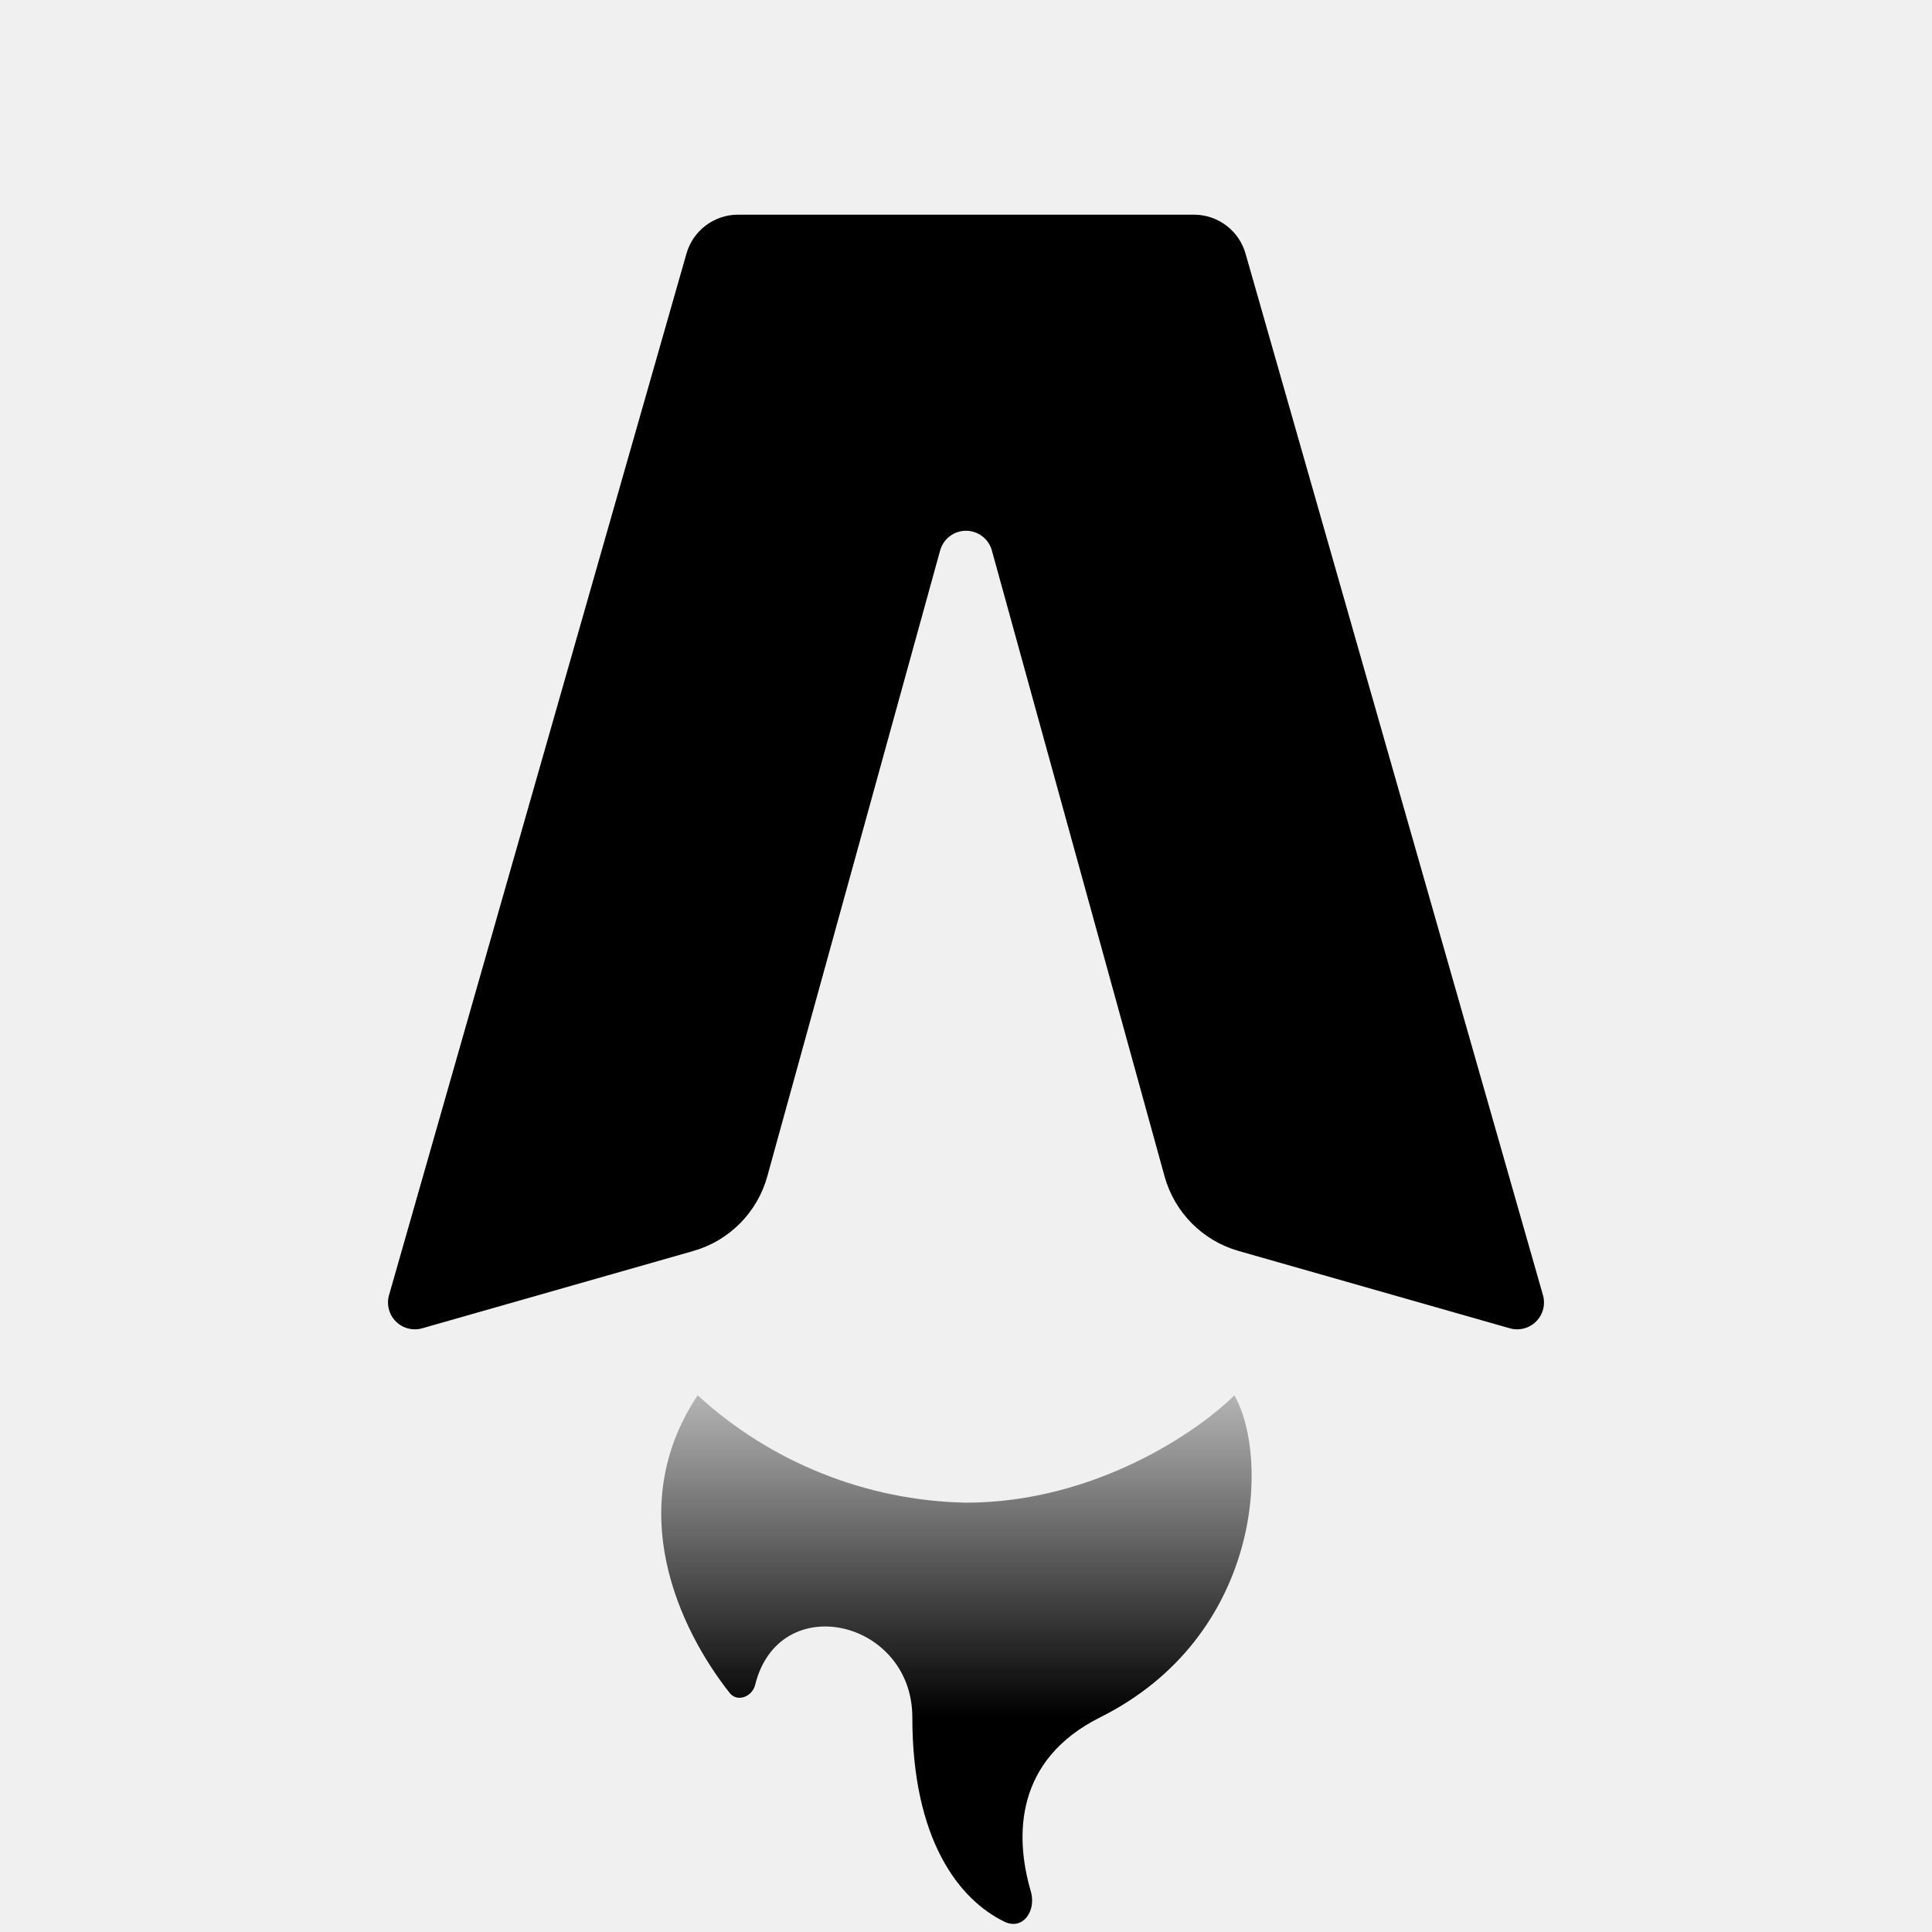
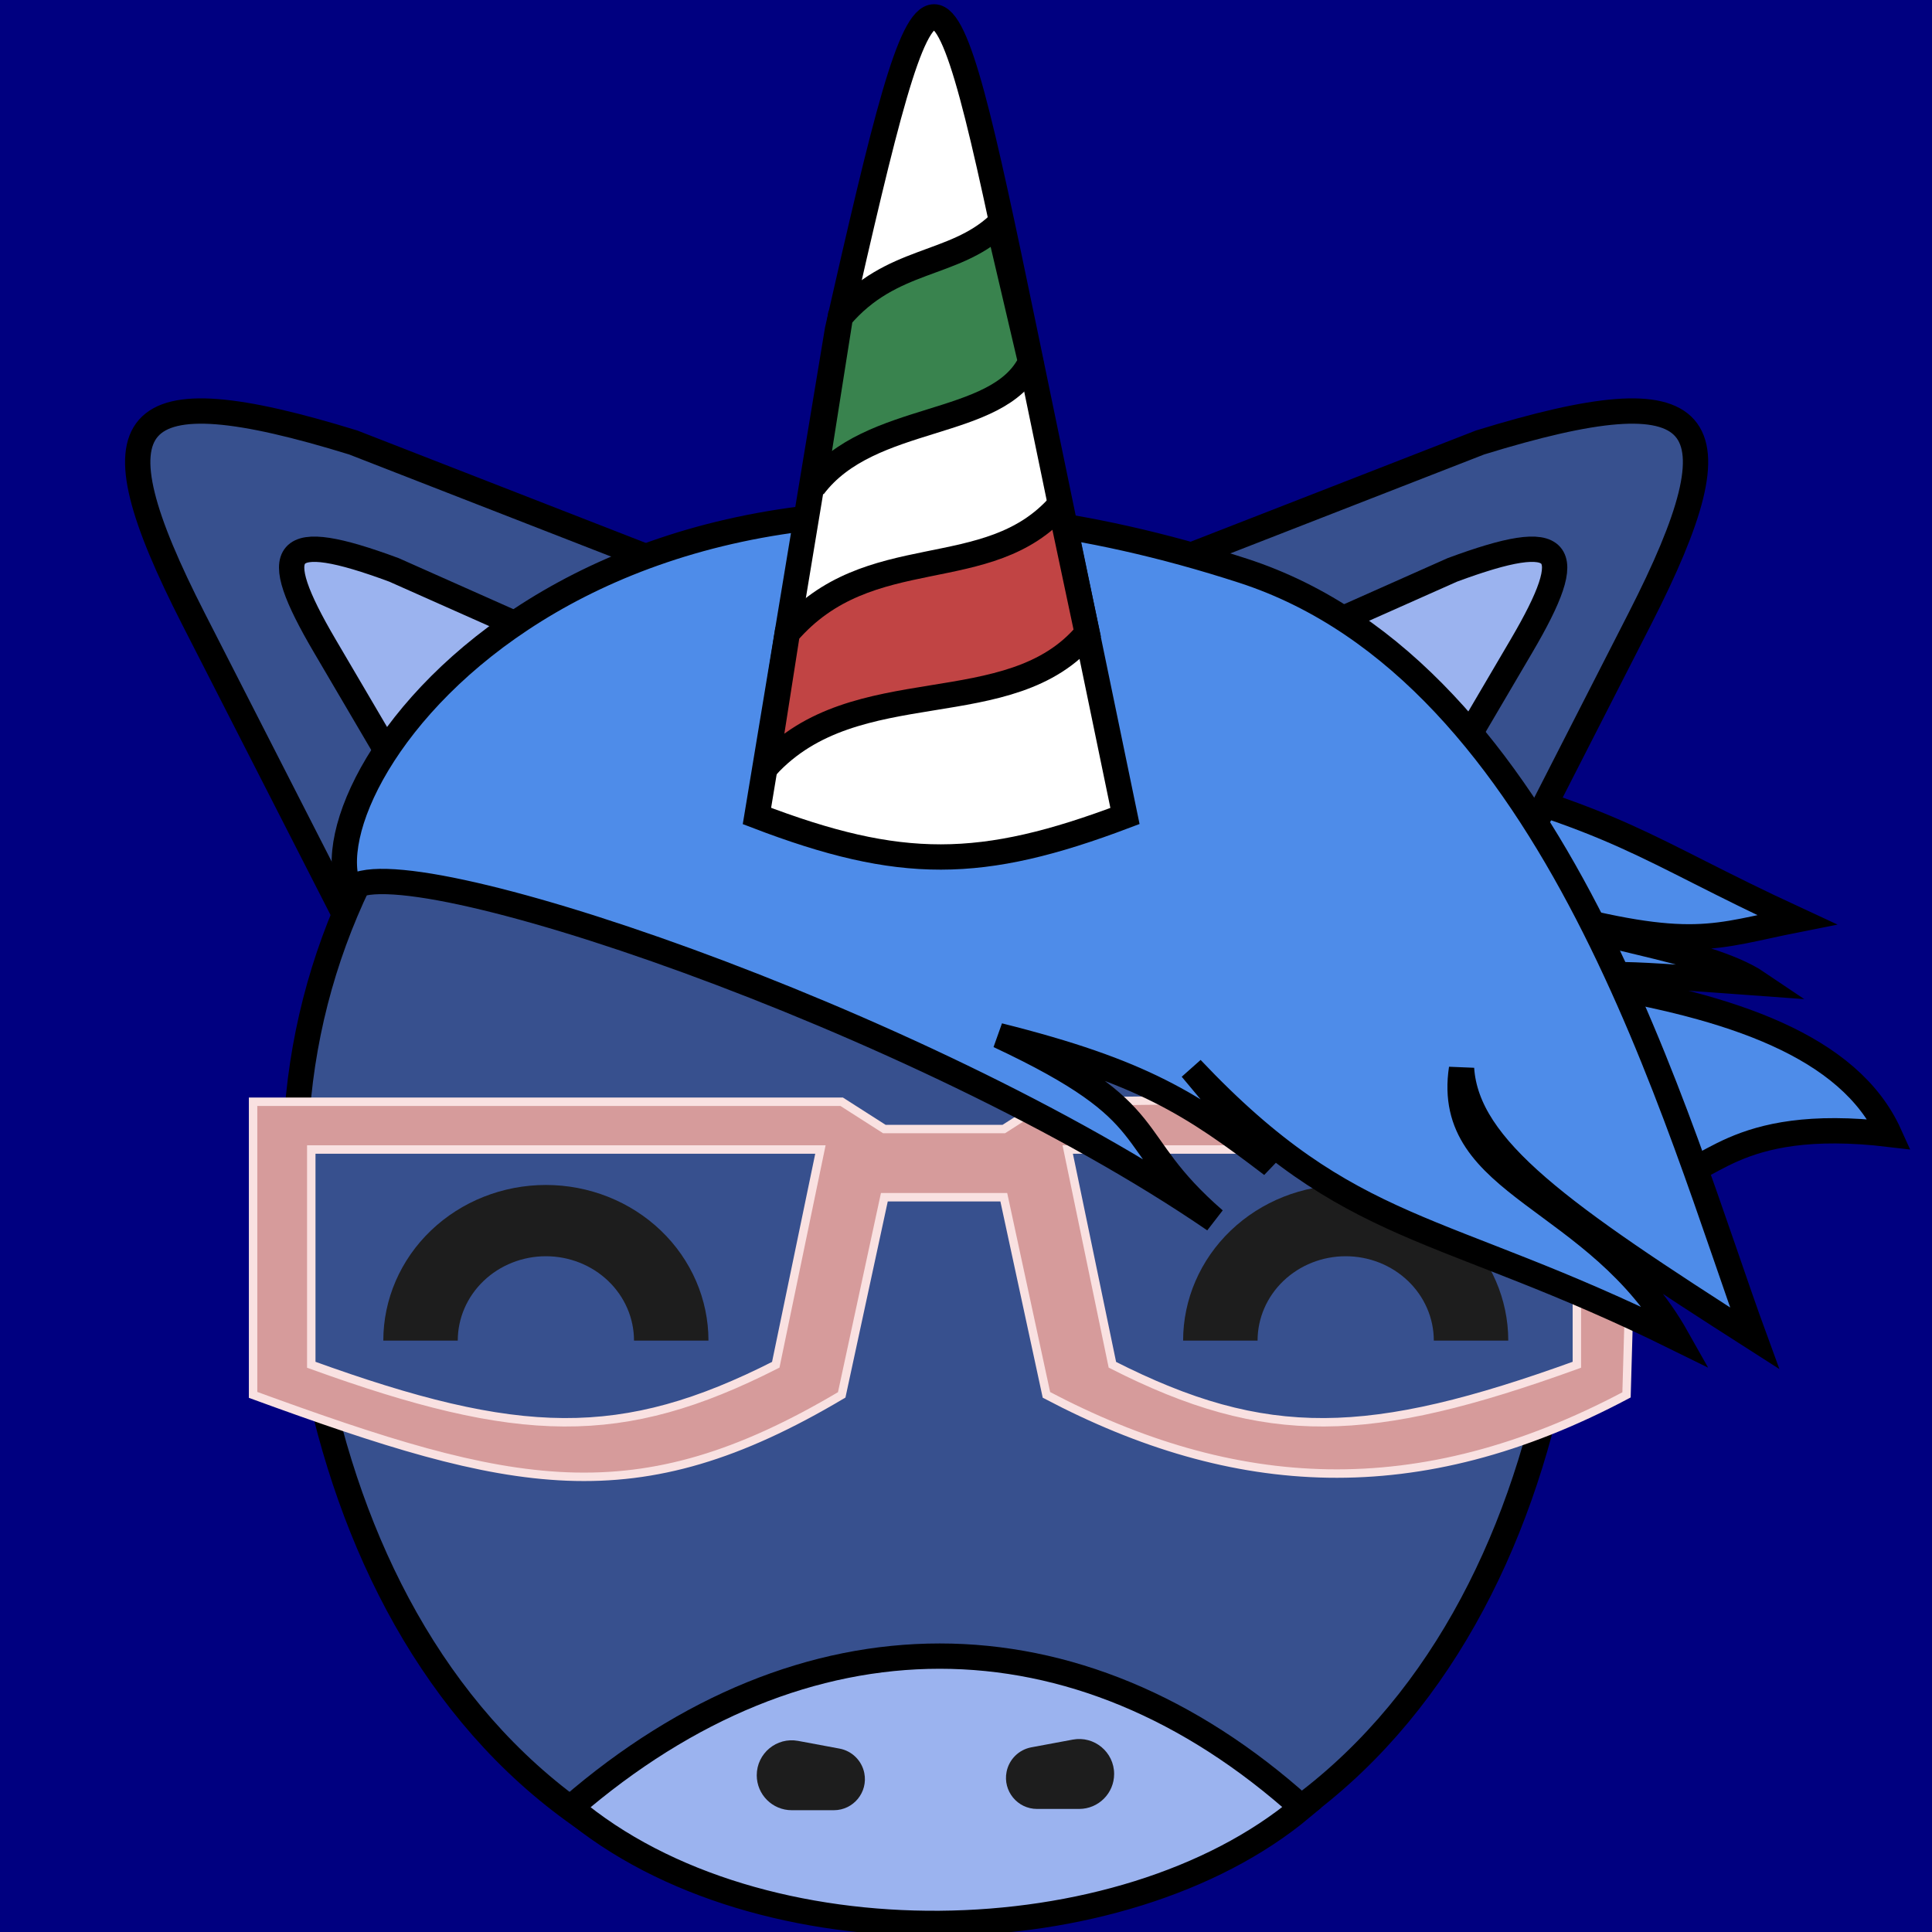
- <svg xmlns="http://www.w3.org/2000/svg" fill="none" viewBox="0 0 36 36">
-   <path fill="#000" d="M22.25 4h-8.5a1 1 0 0 0-.96.73l-5.54 19.4a.5.5 0 0 0 .62.62l5.05-1.44a2 2 0 0 0 1.38-1.4l3.22-11.66a.5.5 0 0 1 .96 0l3.22 11.67a2 2 0 0 0 1.38 1.39l5.05 1.44a.5.5 0 0 0 .62-.62l-5.54-19.4a1 1 0 0 0-.96-.73Z" />
-   <path fill="url(#gradient)" d="M18 28a7.63 7.63 0 0 1-5-2c-1.4 2.1-.35 4.35.6 5.55.14.17.41.07.47-.15.44-1.8 2.93-1.22 2.93.6 0 2.28.87 3.4 1.72 3.81.34.16.59-.2.49-.56-.31-1.05-.29-2.46 1.29-3.25 3-1.5 3.17-4.83 2.5-6-.67.67-2.6 2-5 2Z" />
-   <defs>
-     <linearGradient id="gradient" x1="16" x2="16" y1="32" y2="24" gradientUnits="userSpaceOnUse">
-       <stop stop-color="#000" />
-       <stop offset="1" stop-color="#000" stop-opacity="0" />
-     </linearGradient>
+ <svg xmlns="http://www.w3.org/2000/svg" width="229" height="229" viewBox="0 0 229 229" fill="none" version="1.1" id="svg45">
+   <defs id="defs43">
+     <clipPath id="clip0_362_4">
+       <rect width="229" height="229" fill="white" id="rect40" />
+     </clipPath>
  </defs>
-   <style>
-     @media (prefers-color-scheme:dark){:root{filter:invert(100%)}}
-   </style>
+   <g id="layer1">
+     <rect style="fill:#000080;stroke-width:0.932" id="rect96" width="300" height="300" x="-40" y="-35" />
+   </g>
+   <g id="layer2">
+     <g clip-path="url(#clip0_362_4)" id="g38">
+       <path d="M212.991 109.018C194.154 100.306 192.777 97.325 167.011 90.76L197.664 139.276C202.432 139.845 204.956 132.192 223.949 134.449C219.195 123.946 205.125 119.281 188.128 116.517C190.645 115.359 188.264 115.04 208.361 116.517C202.092 112.278 186.122 110.836 182.902 108.026C200.691 112.773 203.113 110.974 212.991 109.018Z" fill="#4E8CE9" stroke="black" stroke-width="3" id="path2" />
+       <path d="M194.363 73.353C206.656 49.29 202.599 44.076 175.43 52.447L139.591 66.416C159.593 79.319 167.48 88.492 176.876 107.585C176.876 107.585 182.071 97.416 194.363 73.353Z" fill="#37508E" stroke="black" stroke-width="3" id="path4" />
+       <path d="M180.332 76.583C187.197 64.896 185.473 62.617 172.149 67.548L154.452 75.418C163.475 80.68 166.865 84.66 170.565 93.21L180.332 76.583Z" fill="#9BB3EF" stroke="black" stroke-width="3" id="path6" />
+       <path d="M22.932 73.353C10.64 49.29 14.697 44.076 41.866 52.447L77.705 66.416C57.703 79.319 49.816 88.492 40.42 107.585C40.42 107.585 35.225 97.416 22.932 73.353Z" fill="#37508E" stroke="black" stroke-width="3" id="path8" />
+       <path d="M38.509 76.583C31.644 64.896 33.368 62.617 46.692 67.548L64.389 75.418C55.366 80.68 51.977 84.66 48.276 93.21L38.509 76.583Z" fill="#9BB3EF" stroke="black" stroke-width="3" id="path10" />
+       <path d="M186.627 137.709C186.627 158.924 181.395 181.417 169.318 198.562C157.287 215.641 138.409 227.5 110.814 227.5C83.218 227.5 64.341 215.641 52.31 198.562C40.232 181.417 35.001 158.924 35.001 137.709C35.001 95.677 68.948 61.612 110.814 61.612C152.679 61.612 186.627 95.677 186.627 137.709Z" fill="#37508E" stroke="black" stroke-width="3" id="path12" />
+       <path d="M67.65 214.24C95.298 190.318 127.73 190.318 154.314 214.24C133.047 232.054 89.981 233.072 67.65 214.24Z" fill="#9BB3EF" stroke="black" stroke-width="3" id="path14" />
+       <path d="M99.767 130.593H29.998V165.336C60.79 176.589 75.29 179.881 99.767 165.336L104.823 141.905H118.979L124.034 165.336C146.214 177.024 167.993 178.498 192.792 165.336L193.803 129.785L124.034 130.593L118.979 133.825H104.823L99.767 130.593Z" fill="#D69B9B" stroke="#F9E1E1" id="path16" />
+       <path d="M97.244 136.252H36.895V161.766C61.535 170.679 73.717 171.031 91.951 161.766L97.244 136.252Z" fill="#37508E" stroke="#F9E1E1" id="path18" />
+       <path d="M126.557 136.252H186.906V161.766C162.266 170.679 150.084 171.031 131.851 161.766L126.557 136.252Z" fill="#37508E" stroke="#F9E1E1" id="path20" />
+       <path d="M45.434 158.901C45.434 154.009 47.464 149.317 51.078 145.857C54.692 142.398 59.593 140.454 64.704 140.454C69.815 140.454 74.716 142.398 78.33 145.857C81.944 149.317 83.974 154.009 83.974 158.901L75.149 158.901C75.149 156.249 74.049 153.706 72.09 151.831C70.131 149.956 67.474 148.902 64.704 148.902C61.934 148.902 59.277 149.956 57.319 151.831C55.36 153.706 54.259 156.249 54.259 158.901L45.434 158.901Z" fill="#1D1D1D" id="path22" />
+       <path d="M140.235 158.901C140.235 154.009 142.265 149.317 145.879 145.857C149.493 142.398 154.394 140.454 159.505 140.454C164.616 140.454 169.517 142.398 173.131 145.857C176.745 149.317 178.775 154.009 178.775 158.901L169.95 158.901C169.95 156.249 168.849 153.706 166.891 151.831C164.932 149.956 162.275 148.902 159.505 148.902C156.735 148.902 154.078 149.956 152.119 151.831C150.16 153.706 149.06 156.249 149.06 158.901L140.235 158.901Z" fill="#1D1D1D" id="path24" />
+       <path d="M89.698 210.421C89.698 207.829 92.051 205.873 94.6 206.348L99.508 207.261C100.988 207.537 102.152 208.686 102.446 210.163V210.163C102.899 212.441 101.156 214.564 98.834 214.564H93.841C91.553 214.564 89.698 212.709 89.698 210.421V210.421Z" fill="#1D1D1D" id="path26" />
+       <path d="M132.058 210.269C132.058 207.677 129.704 205.721 127.156 206.196L122.248 207.109C120.767 207.385 119.604 208.534 119.31 210.011V210.011C118.857 212.289 120.599 214.413 122.922 214.413H127.914C130.203 214.413 132.058 212.557 132.058 210.269V210.269Z" fill="#1D1D1D" id="path28" />
+       <path d="M147.35 67.652C70.61 42.742 35.638 92.431 41.428 105.472C46.536 99.604 109.205 120.796 143.944 144.597C132.705 134.816 138.47 132.16 118.4 122.752C135.439 127.02 141.287 130.857 150.756 138.076L141.22 126.665C160.199 146.741 170.453 144.632 198.779 158.617C189.242 141.663 171.113 140.728 173.235 126.665C173.88 136.175 185.069 143.972 207.975 158.617C198.779 133.512 184.474 79.703 147.35 67.652Z" fill="#4E8CE9" stroke="black" stroke-width="3" id="path30" />
+       <path d="M121.415 39.101C111.191 -10.285 110.509 -10.449 99.263 39.101L89.72 96.719C106.758 103.237 116.306 103.164 133.343 96.719L121.415 39.101Z" fill="white" stroke="black" stroke-width="3" id="path32" />
+       <path d="M118.346 26.627C112.947 31.655 105.642 30.472 99.608 37.569L96.431 57.679C103.101 48.807 118.346 50.877 122.158 42.893L118.346 26.627Z" fill="#39834E" stroke="black" stroke-width="3" id="path34" />
+       <path d="M125.642 59.821C117.134 69.562 103 63.778 93.319 75.042L90.839 90.873C101.4 79.304 119.775 86.002 128.869 75.042L125.642 59.821Z" fill="#C14444" stroke="black" stroke-width="3" id="path36" />
+     </g>
+   </g>
</svg>
